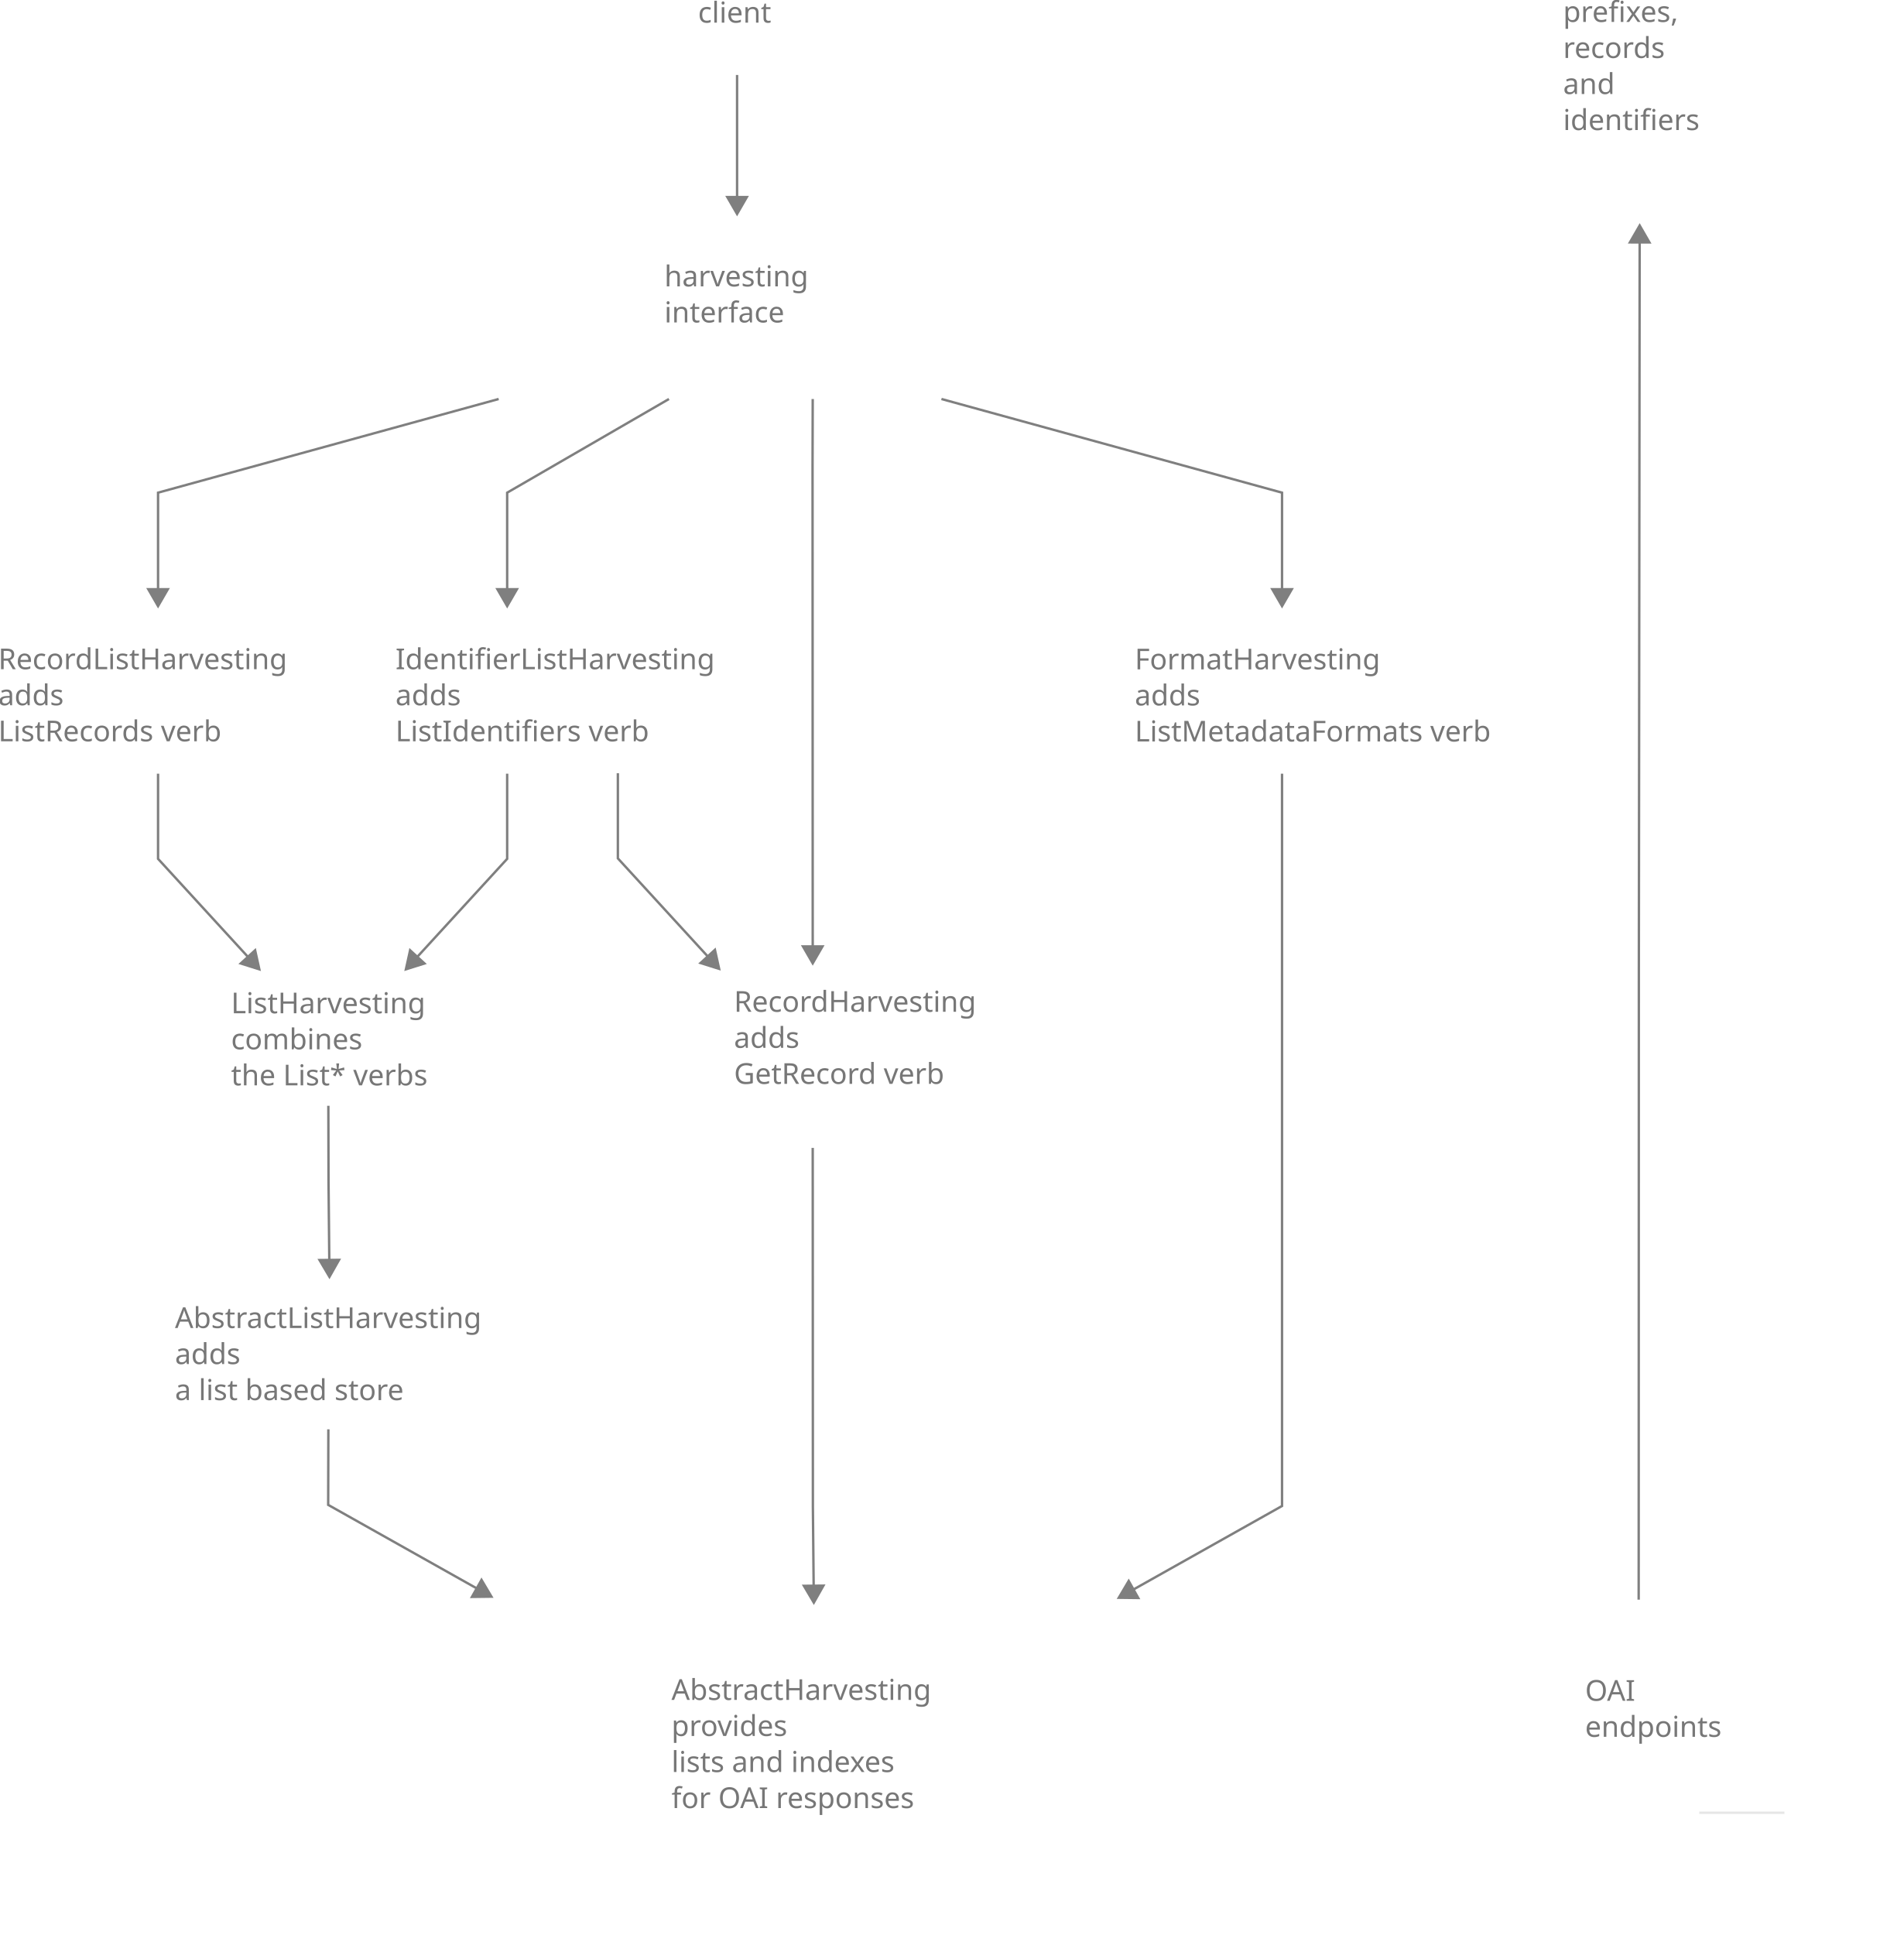
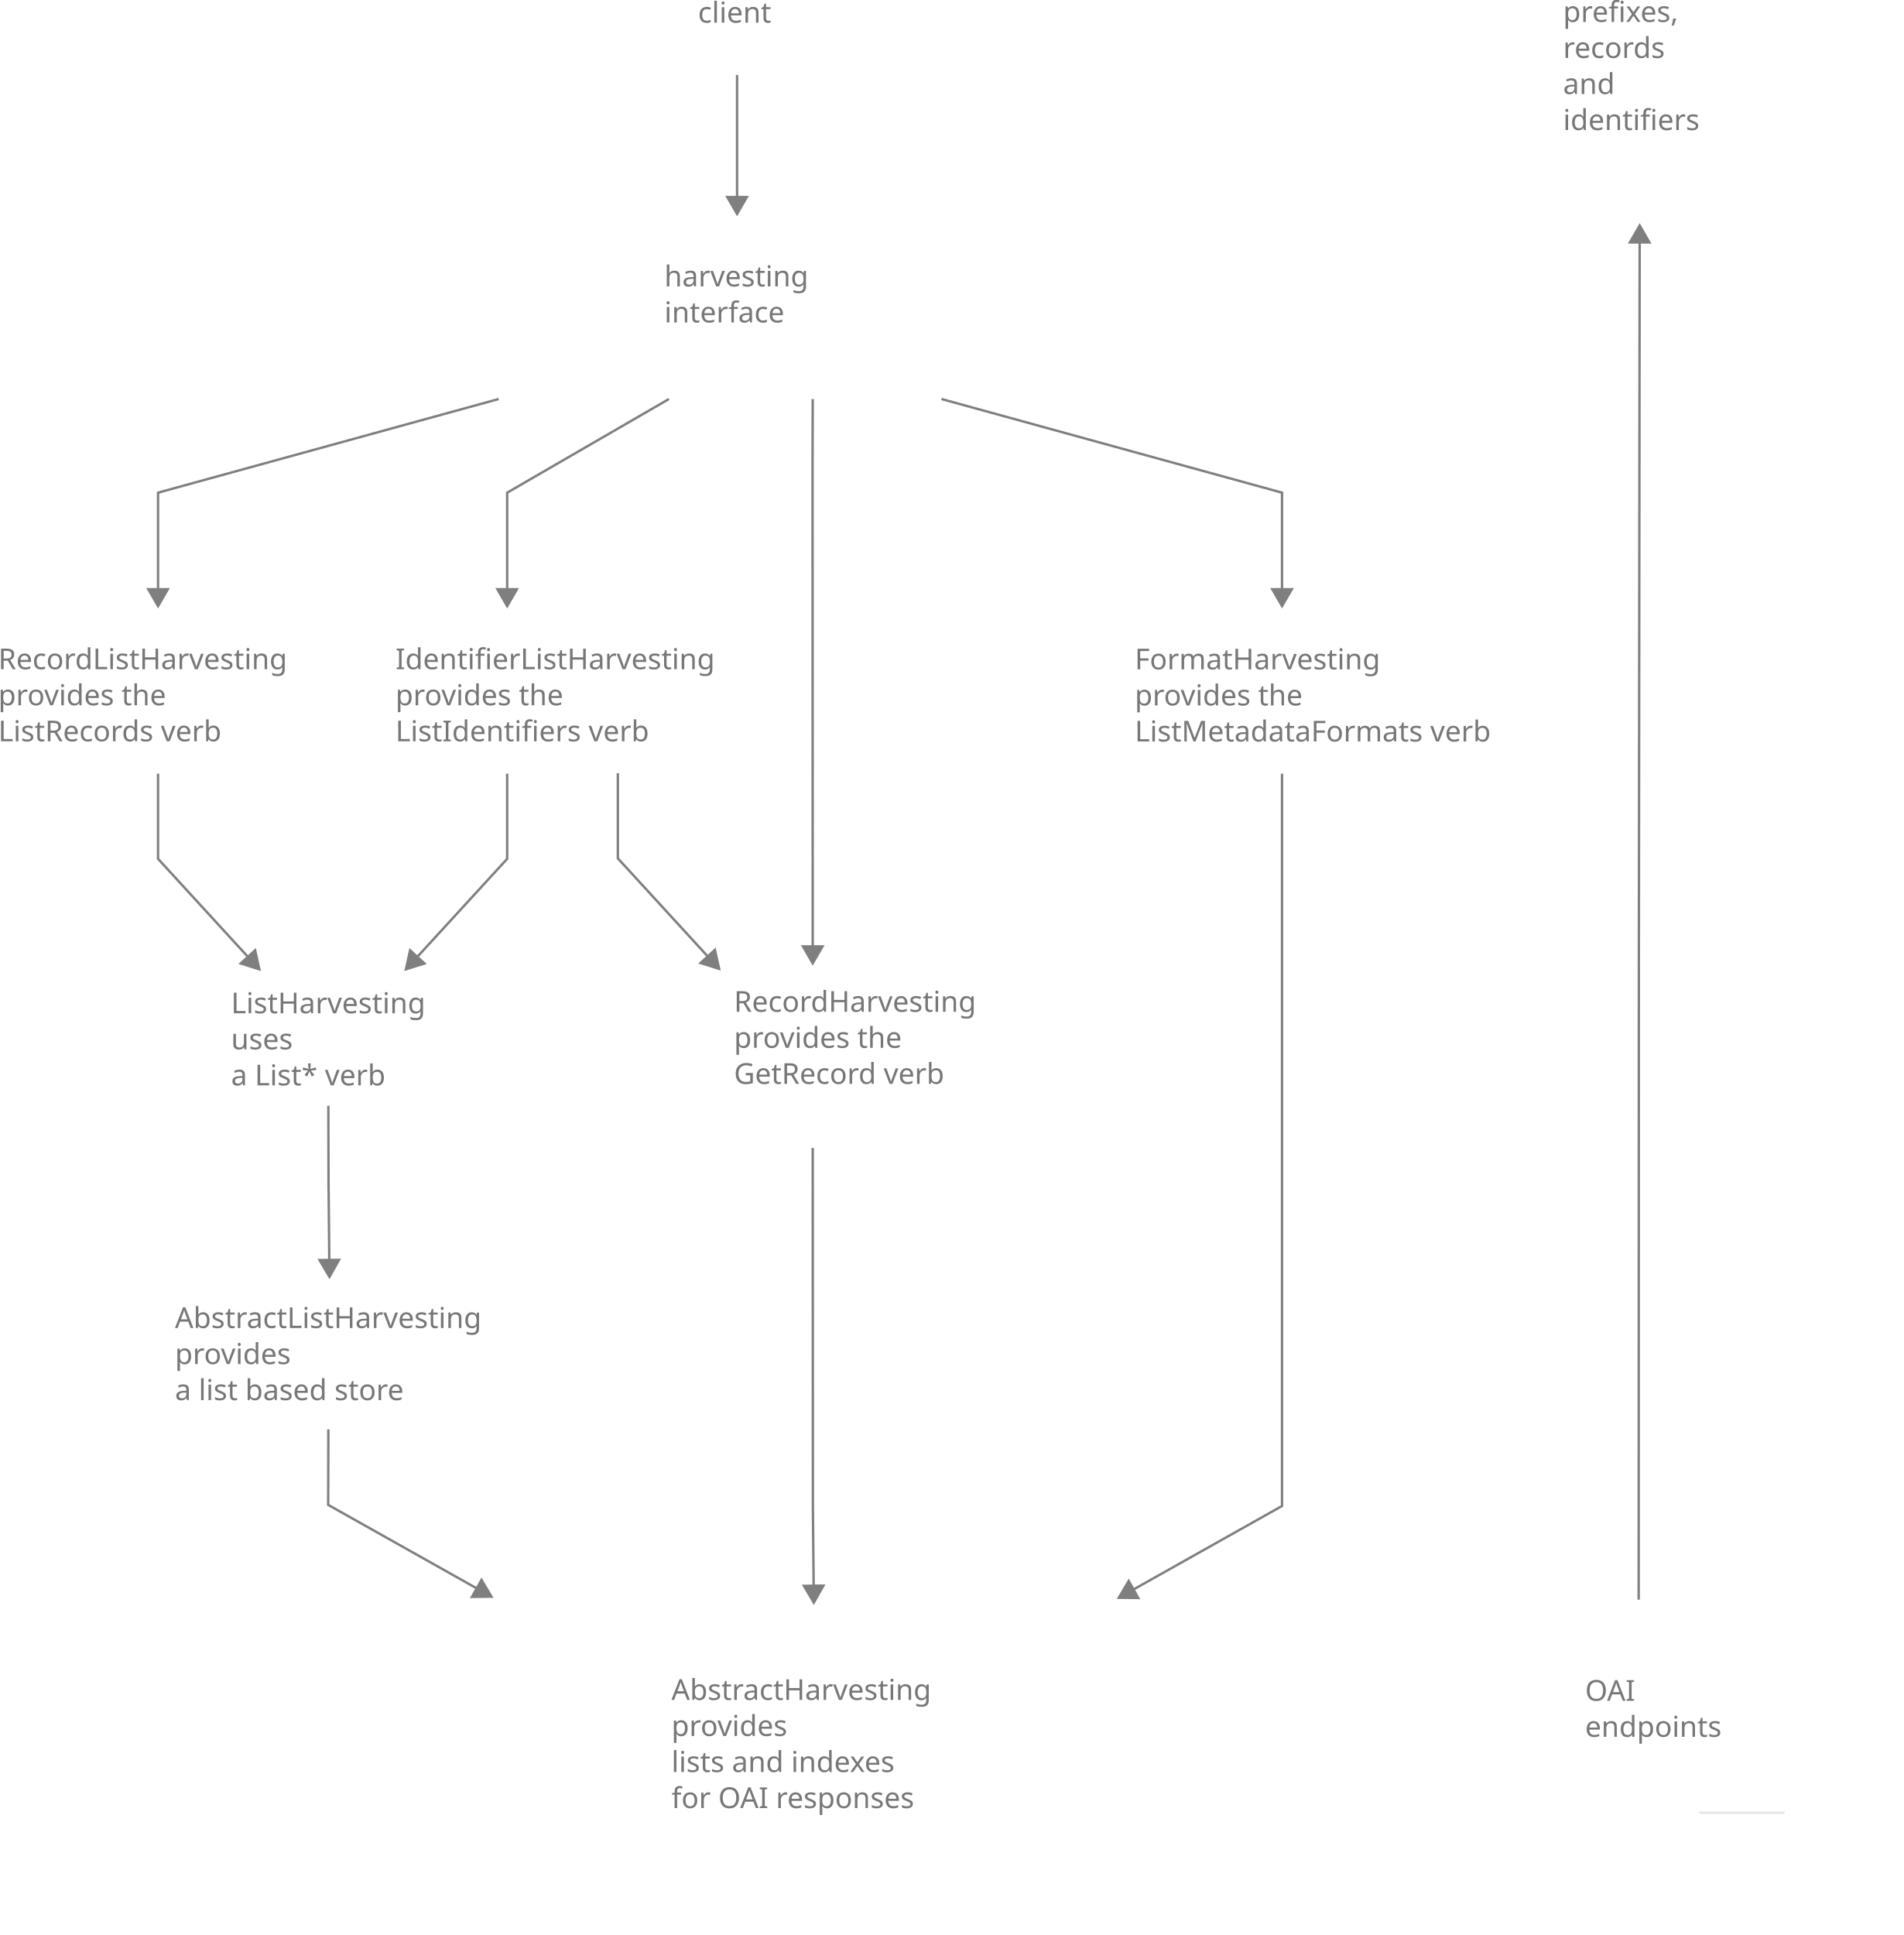
<svg xmlns="http://www.w3.org/2000/svg" width="209.562mm" height="213.038mm" id="svg3027" version="1.1">
  <defs id="defs3">
    <marker orient="auto" refY="0" refX="0" id="TriangleOutL" style="overflow:visible">
      <path id="path4526" d="m 5.77,0 -8.65,5 0,-10 8.65,5 z" style="fill-rule:evenodd;stroke:#000000;stroke-width:1pt" transform="scale(0.8,0.8)" />
    </marker>
    <marker orient="auto" refY="0" refX="0" id="marker4606" style="overflow:visible">
      <path id="path4608" d="m 5.77,0 -8.65,5 0,-10 8.65,5 z" style="fill-rule:evenodd;stroke:#000000;stroke-width:1pt" transform="scale(0.8,0.8)" />
    </marker>
    <marker orient="auto" refY="0" refX="0" id="marker4610" style="overflow:visible">
      <path id="path4612" d="m 5.77,0 -8.65,5 0,-10 8.65,5 z" style="fill-rule:evenodd;stroke:#000000;stroke-width:1pt" transform="scale(0.8,0.8)" />
    </marker>
    <marker orient="auto" refY="0" refX="0" id="marker4614" style="overflow:visible">
      <path id="path4616" d="m 5.77,0 -8.65,5 0,-10 8.65,5 z" style="fill-rule:evenodd;stroke:#000000;stroke-width:1pt" transform="scale(0.8,0.8)" />
    </marker>
    <marker orient="auto" refY="0" refX="0" id="marker4618" style="overflow:visible">
      <path id="path4620" d="m 5.77,0 -8.65,5 0,-10 8.65,5 z" style="fill-rule:evenodd;stroke:#000000;stroke-width:1pt" transform="scale(0.8,0.8)" />
    </marker>
    <marker orient="auto" refY="0" refX="0" id="marker4622" style="overflow:visible">
      <path id="path4624" d="m 5.77,0 -8.65,5 0,-10 8.65,5 z" style="fill-rule:evenodd;stroke:#000000;stroke-width:1pt" transform="scale(0.8,0.8)" />
    </marker>
    <marker orient="auto" refY="0" refX="0" id="marker4626" style="overflow:visible">
      <path id="path4628" d="m 5.77,0 -8.65,5 0,-10 8.65,5 z" style="fill-rule:evenodd;stroke:#000000;stroke-width:1pt" transform="scale(0.8,0.8)" />
    </marker>
    <marker orient="auto" refY="0" refX="0" id="marker4630" style="overflow:visible">
      <path id="path4632" d="m 5.77,0 -8.65,5 0,-10 8.65,5 z" style="fill-rule:evenodd;stroke:#000000;stroke-width:1pt" transform="scale(0.8,0.8)" />
    </marker>
    <marker orient="auto" refY="0" refX="0" id="marker4634" style="overflow:visible">
      <path id="path4636" d="m 5.77,0 -8.65,5 0,-10 8.65,5 z" style="fill-rule:evenodd;stroke:#000000;stroke-width:1pt" transform="scale(0.8,0.8)" />
    </marker>
    <marker orient="auto" refY="0" refX="0" id="marker4638" style="overflow:visible">
      <path id="path4640" d="m 5.77,0 -8.65,5 0,-10 8.65,5 z" style="fill-rule:evenodd;stroke:#000000;stroke-width:1pt" transform="scale(0.8,0.8)" />
    </marker>
    <marker orient="auto" refY="0" refX="0" id="marker4642" style="overflow:visible">
      <path id="path4644" d="m 5.77,0 -8.65,5 0,-10 8.65,5 z" style="fill-rule:evenodd;stroke:#000000;stroke-width:1pt" transform="scale(0.8,0.8)" />
    </marker>
    <marker orient="auto" refY="0" refX="0" id="marker4646" style="overflow:visible">
      <path id="path4648" d="m 5.77,0 -8.65,5 0,-10 8.65,5 z" style="fill-rule:evenodd;stroke:#000000;stroke-width:1pt" transform="scale(0.8,0.8)" />
    </marker>
  </defs>
  <text xml:space="preserve" style="font-style:normal;font-weight:normal;font-size:12px;line-height:125%;font-family:Sans;letter-spacing:0px;word-spacing:0px;opacity:0.535;fill:#000000;fill-opacity:1;stroke:none" x="164.562" y="278.465" id="text3015">
    <tspan x="164.562" y="278.465" id="tspan3240">IdentifierListHarvesting</tspan>
-     <tspan x="164.562" y="293.465" id="tspan3600">adds </tspan>
+     <tspan x="164.562" y="293.465" id="tspan3600">provides the</tspan>
    <tspan x="164.562" y="308.465" id="tspan4221">ListIdentifiers verb </tspan>
    <tspan x="164.562" y="323.465" id="tspan3602" />
  </text>
  <text xml:space="preserve" style="font-style:normal;font-weight:normal;font-size:12px;line-height:125%;font-family:Sans;letter-spacing:0px;word-spacing:0px;opacity:0.535;fill:#000000;fill-opacity:1;stroke:none" x="276.461" y="119.168" id="text3180">
    <tspan x="276.461" y="119.168" id="tspan3182">harvesting</tspan>
    <tspan x="276.461" y="134.168" id="tspan4265">interface</tspan>
  </text>
  <text xml:space="preserve" style="font-style:normal;font-weight:normal;font-size:12px;line-height:125%;font-family:Sans;letter-spacing:0px;word-spacing:0px;opacity:0.535;fill:#000000;fill-opacity:1;stroke:none" x="96.161" y="421.637" id="text3186">
    <tspan x="96.161" y="421.637" id="tspan3188">ListHarvesting</tspan>
-     <tspan x="96.161" y="436.637" id="tspan4227">combines </tspan>
-     <tspan x="96.161" y="451.637" id="tspan4247">the List* verbs</tspan>
+     <tspan x="96.161" y="436.637" id="tspan4227">uses </tspan>
+     <tspan x="96.161" y="451.637" id="tspan4247">a List* verb</tspan>
  </text>
  <path id="path3192" d="m 65.77,321.937 0,35.433 38.976,42.52" style="opacity:0.5;fill:none;stroke:#000000;stroke-width:1;stroke-linecap:butt;stroke-linejoin:miter;stroke-miterlimit:4;stroke-dasharray:none;stroke-dashoffset:0;stroke-opacity:1;marker-end:url(#TriangleOutL)" />
  <path style="opacity:0.5;fill:none;stroke:#000000;stroke-width:1;stroke-linecap:butt;stroke-linejoin:miter;stroke-miterlimit:4;stroke-dasharray:none;stroke-dashoffset:0;stroke-opacity:1;marker-end:url(#TriangleOutL)" d="m 136.637,460.126 0.071,31.433 0.341,35.07" id="path3202" />
  <text xml:space="preserve" style="font-style:normal;font-weight:normal;font-size:12px;line-height:125%;font-family:Sans;letter-spacing:0px;word-spacing:0px;opacity:0.535;fill:#000000;fill-opacity:1;stroke:none" x="72.807" y="552.607" id="text3214">
    <tspan x="72.807" y="552.607" id="tspan3218">AbstractListHarvesting</tspan>
-     <tspan x="72.807" y="567.607" id="tspan3590">adds</tspan>
-     <tspan x="72.807" y="582.607" id="tspan4229">a list based store</tspan>
+     <tspan x="72.807" y="567.607" id="tspan4229">provides </tspan>
+     <tspan x="72.807" y="582.607" id="tspan4255">a list based store</tspan>
  </text>
  <text id="text3226" y="707.364" x="279.412" style="font-style:normal;font-weight:normal;font-size:12px;line-height:125%;font-family:Sans;letter-spacing:0px;word-spacing:0px;opacity:0.535;fill:#000000;fill-opacity:1;stroke:none" xml:space="preserve">
    <tspan id="tspan3230" y="707.364" x="279.412">AbstractHarvesting</tspan>
    <tspan y="722.364" x="279.412" id="tspan4250">provides </tspan>
    <tspan y="737.364" x="279.412" id="tspan4251">lists and indexes</tspan>
    <tspan y="752.364" x="279.412" id="tspan4254">for OAI responses</tspan>
  </text>
  <path id="path3232" d="m 136.637,594.771 -0.071,31.433 63.851,35.89" style="opacity:0.5;fill:none;stroke:#000000;stroke-width:1;stroke-linecap:butt;stroke-linejoin:miter;stroke-miterlimit:4;stroke-dasharray:none;stroke-dashoffset:0;stroke-opacity:1;marker-end:url(#TriangleOutL)" />
  <text xml:space="preserve" style="font-style:normal;font-weight:normal;font-size:12px;line-height:125%;font-family:Sans;letter-spacing:0px;word-spacing:0px;opacity:0.535;fill:#000000;fill-opacity:1;stroke:none" x="659.593" y="707.717" id="text3403">
    <tspan x="659.593" y="707.717" id="tspan3427">OAI </tspan>
    <tspan x="659.593" y="722.717" id="tspan3616">endpoints</tspan>
  </text>
  <text id="text3421" y="9.117" x="650.446" style="font-style:normal;font-weight:normal;font-size:12px;line-height:125%;font-family:Sans;letter-spacing:0px;word-spacing:0px;opacity:0.535;fill:#000000;fill-opacity:1;stroke:none" xml:space="preserve">
    <tspan id="tspan3423" y="9.117" x="650.446">prefixes,</tspan>
    <tspan y="24.117" x="650.446" id="tspan4253">records</tspan>
    <tspan y="39.117" x="650.446" id="tspan3668">and </tspan>
    <tspan y="54.117" x="650.446" id="tspan4252">identifiers</tspan>
  </text>
  <path id="path3425" d="m 681.894,665.638 0.071,-262.415 0.341,-304.7" style="opacity:0.5;fill:none;stroke:#000000;stroke-width:1;stroke-linecap:butt;stroke-linejoin:miter;stroke-miterlimit:4;stroke-dasharray:none;stroke-dashoffset:0;stroke-opacity:1;marker-end:url(#TriangleOutL)" />
  <text id="text3606" y="278.465" x="-0.721" style="font-style:normal;font-weight:normal;font-size:12px;line-height:125%;font-family:Sans;letter-spacing:0px;word-spacing:0px;opacity:0.535;fill:#000000;fill-opacity:1;stroke:none" xml:space="preserve">
    <tspan id="tspan3608" y="278.465" x="-0.721">RecordListHarvesting</tspan>
-     <tspan id="tspan3610" y="293.465" x="-0.721">adds</tspan>
+     <tspan id="tspan3610" y="293.465" x="-0.721">provides the </tspan>
    <tspan y="308.465" x="-0.721" id="tspan4219">ListRecords verb </tspan>
    <tspan id="tspan3612" y="323.465" x="-0.721" />
  </text>
  <path id="path3628" d="m 338.193,477.656 0.071,149.465 0.341,35.07" style="opacity:0.5;fill:none;stroke:#000000;stroke-width:1;stroke-linecap:butt;stroke-linejoin:miter;stroke-miterlimit:4;stroke-dasharray:none;stroke-dashoffset:0;stroke-opacity:1;marker-end:url(#TriangleOutL)" />
  <path style="opacity:0.5;fill:none;stroke:#000000;stroke-width:1;stroke-linecap:butt;stroke-linejoin:miter;stroke-miterlimit:4;stroke-dasharray:none;stroke-dashoffset:0;stroke-opacity:1;marker-end:url(#TriangleOutL)" d="m 533.487,321.937 0,304.724 -63.851,35.89" id="path3630" />
  <text id="text3646" y="278.532" x="472.213" style="font-style:normal;font-weight:normal;font-size:12px;line-height:125%;font-family:Sans;letter-spacing:0px;word-spacing:0px;opacity:0.535;fill:#000000;fill-opacity:1;stroke:none" xml:space="preserve">
    <tspan id="tspan3648" y="278.532" x="472.213">FormatHarvesting</tspan>
-     <tspan id="tspan3650" y="293.532" x="472.213">adds</tspan>
+     <tspan id="tspan3650" y="293.532" x="472.213">provides the</tspan>
    <tspan y="308.532" x="472.213" id="tspan4225">ListMetadataFormats verb</tspan>
  </text>
  <path style="opacity:0.5;fill:none;stroke:#000000;stroke-width:1;stroke-linecap:butt;stroke-linejoin:miter;stroke-miterlimit:4;stroke-dasharray:none;stroke-dashoffset:0;stroke-opacity:1;marker-end:url(#TriangleOutL)" d="m 207.503,166.031 -141.732,38.976 0,42.52" id="path3652" />
  <path style="opacity:0.5;fill:none;stroke:#000000;stroke-width:1;stroke-linecap:butt;stroke-linejoin:miter;stroke-miterlimit:4;stroke-dasharray:none;stroke-dashoffset:0;stroke-opacity:1;marker-end:url(#TriangleOutL)" d="m 338.193,166.031 -0.071,28.028 0.071,202.1" id="path3656" />
  <path id="path3662" d="m 278.369,166.031 -67.323,38.976 0,42.52" style="opacity:0.5;fill:none;stroke:#000000;stroke-width:1;stroke-linecap:butt;stroke-linejoin:miter;stroke-miterlimit:4;stroke-dasharray:none;stroke-dashoffset:0;stroke-opacity:1;marker-end:url(#TriangleOutL)" />
  <path style="opacity:0.5;fill:none;stroke:#000000;stroke-width:1;stroke-linecap:butt;stroke-linejoin:miter;stroke-miterlimit:4;stroke-dasharray:none;stroke-dashoffset:0;stroke-opacity:1;marker-end:url(#TriangleOutL)" d="m 211.046,321.937 0,35.433 -38.976,42.52" id="path4856" />
  <path id="path5812" d="m 391.755,166.031 141.732,38.976 0,42.52" style="opacity:0.5;fill:none;stroke:#000000;stroke-width:1;stroke-linecap:butt;stroke-linejoin:miter;stroke-miterlimit:4;stroke-dasharray:none;stroke-dashoffset:0;stroke-opacity:1;marker-end:url(#TriangleOutL)" />
  <text id="text6082" y="877.98" x="150.721" style="font-style:normal;font-weight:normal;font-size:12px;line-height:125%;font-family:Sans;letter-spacing:0px;word-spacing:0px;opacity:0.535;fill:#000000;fill-opacity:1;stroke:none" xml:space="preserve">
    <tspan id="tspan6084" y="877.98" x="150.721" />
  </text>
  <text id="text4228" y="870.448" x="-486.846" style="font-style:normal;font-weight:normal;font-size:12px;line-height:125%;font-family:Sans;letter-spacing:0px;word-spacing:0px;opacity:0.535;fill:#000000;fill-opacity:1;stroke:none" xml:space="preserve">
    <tspan id="tspan4230" y="870.448" x="-486.846" />
  </text>
  <flowRoot xml:space="preserve" id="flowRoot4232" style="font-style:normal;font-weight:normal;font-size:40px;line-height:125%;font-family:Sans;letter-spacing:0px;word-spacing:0px;fill:#000000;fill-opacity:1;stroke:none;stroke-width:1px;stroke-linecap:butt;stroke-linejoin:miter;stroke-opacity:1" transform="translate(-777.9309,915.7139)">
    <flowRegion id="flowRegion4234">
      <rect id="rect4236" width="191.339" height="109.843" x="220.079" y="-97.617" />
    </flowRegion>
    <flowPara id="flowPara4238" />
  </flowRoot>
  <flowRoot xml:space="preserve" id="flowRoot4240" style="font-style:normal;font-weight:normal;font-size:40px;line-height:125%;font-family:Sans;letter-spacing:0px;word-spacing:0px;fill:#000000;fill-opacity:1;stroke:none;stroke-width:1px;stroke-linecap:butt;stroke-linejoin:miter;stroke-opacity:1" transform="translate(-777.9309,915.7139)">
    <flowRegion id="flowRegion4242">
      <rect id="rect4244" width="141.732" height="70.866" x="234.253" y="-86.987" />
    </flowRegion>
    <flowPara id="flowPara4246" />
  </flowRoot>
  <path id="path4236" d="m 257.109,321.75 0,35.433 38.976,42.52" style="opacity:0.5;fill:none;stroke:#000000;stroke-width:1;stroke-linecap:butt;stroke-linejoin:miter;stroke-miterlimit:4;stroke-dasharray:none;stroke-dashoffset:0;stroke-opacity:1;marker-end:url(#TriangleOutL)" />
  <text id="text4238" y="421.016" x="305.424" style="font-style:normal;font-weight:normal;font-size:12px;line-height:125%;font-family:Sans;letter-spacing:0px;word-spacing:0px;opacity:0.535;fill:#000000;fill-opacity:1;stroke:none" xml:space="preserve">
-     <tspan id="tspan4240" y="421.016" x="305.424">RecordHarvesting</tspan>
-     <tspan id="tspan4242" y="436.016" x="305.424">adds</tspan>
+     <tspan id="tspan4242" y="421.016" x="305.424">RecordHarvesting</tspan>
+     <tspan y="436.016" x="305.424" id="tspan4245">provides the</tspan>
    <tspan id="tspan4244" y="451.016" x="305.424">GetRecord verb </tspan>
    <tspan id="tspan4246" y="466.016" x="305.424" />
  </text>
  <path id="path4259" d="m 707.109,754.317 35.433,0" style="opacity:0.1;fill:none;fill-rule:evenodd;stroke:#000000;stroke-width:1px;stroke-linecap:butt;stroke-linejoin:miter;stroke-opacity:1" />
  <text id="text4261" y="9.417" x="290.473" style="font-style:normal;font-weight:normal;font-size:12px;line-height:125%;font-family:Sans;letter-spacing:0px;word-spacing:0px;opacity:0.535;fill:#000000;fill-opacity:1;stroke:none" xml:space="preserve">
    <tspan id="tspan4263" y="9.417" x="290.473">client</tspan>
  </text>
  <path style="opacity:0.5;fill:none;stroke:#000000;stroke-width:1;stroke-linecap:butt;stroke-linejoin:miter;stroke-miterlimit:4;stroke-dasharray:none;stroke-dashoffset:0;stroke-opacity:1;marker-end:url(#TriangleOutL)" d="m 306.715,31.199 0,28.346 0,24.803" id="path4267" />
</svg>
